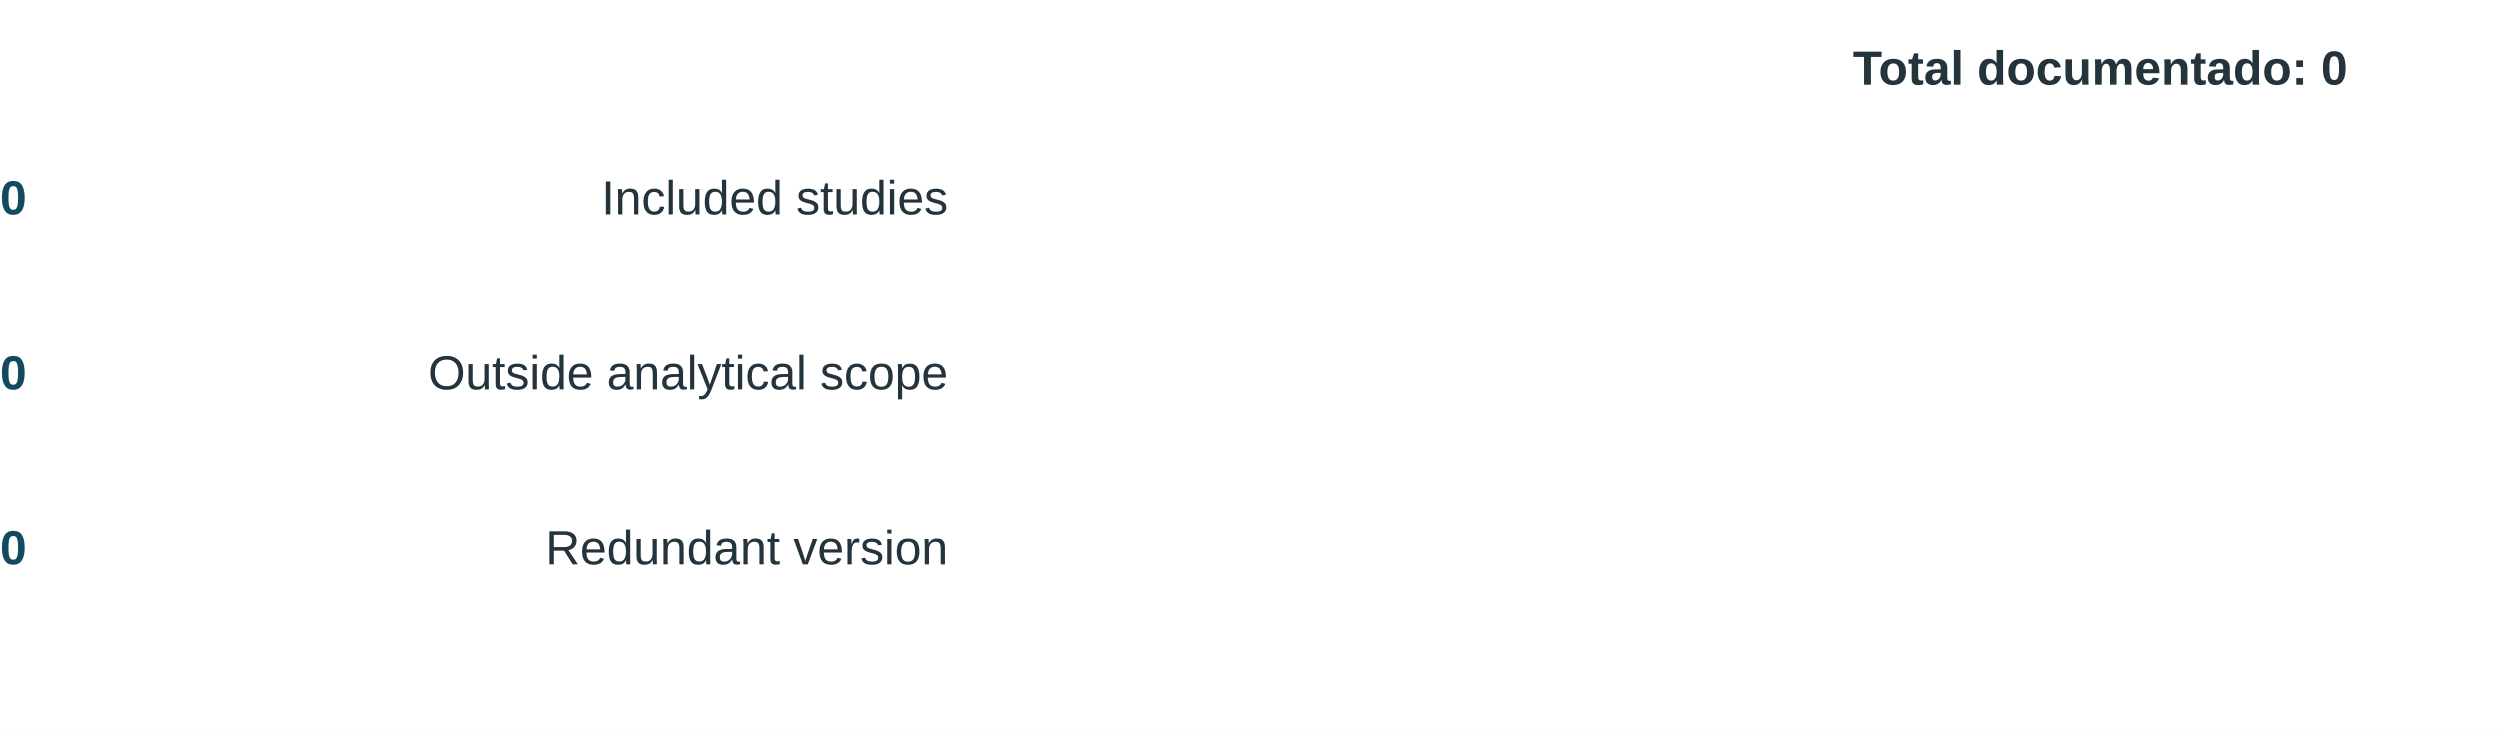
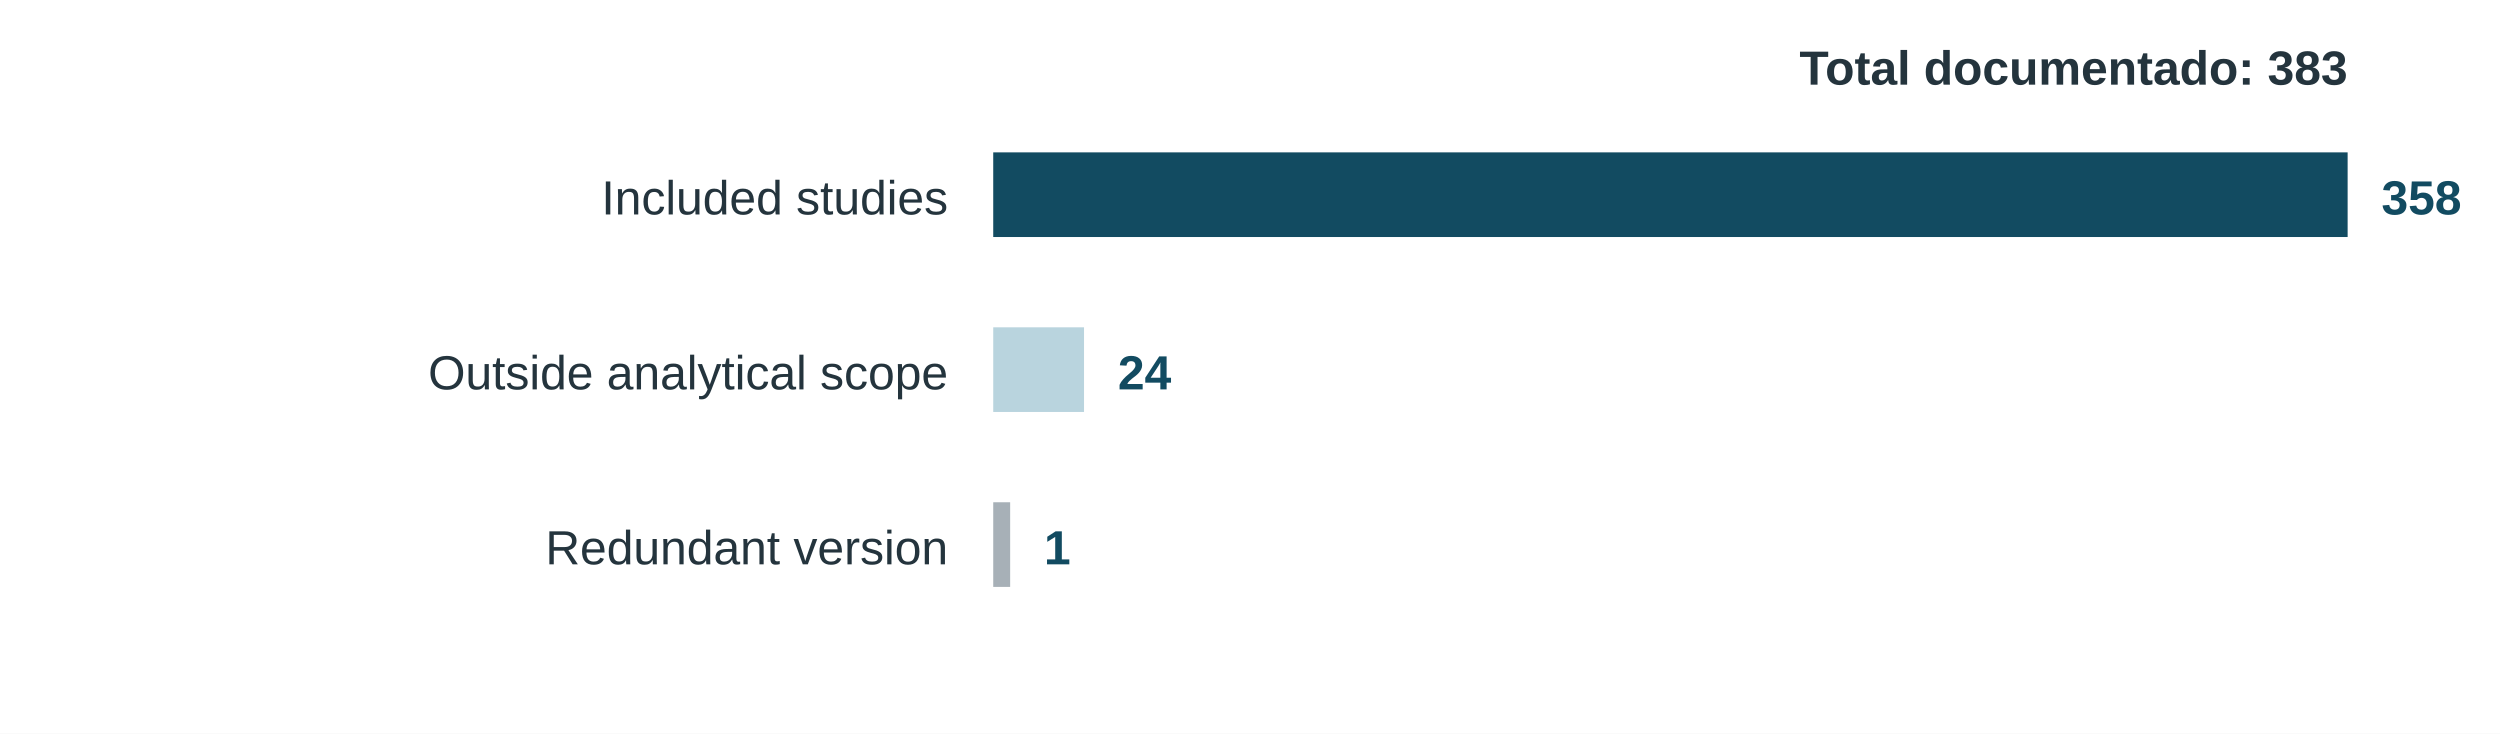
<svg xmlns="http://www.w3.org/2000/svg" width="443" height="130" viewBox="0 0 443 130">
  <defs />
  <style>text{font-family:Arial,Helvetica,sans-serif} .axis{shape-rendering:crispEdges}</style>
  <rect width="100%" height="100%" fill="#fff" />
-   <text x="416" y="15" font-size="8.5" text-anchor="end" fill="#24343D" font-weight="700">Total documentado: 0</text>
+   <text x="416" y="15" font-size="8.5" text-anchor="end" fill="#24343D" font-weight="700">Total documentado: 383</text>
  <text x="168" y="38" font-size="8.5" text-anchor="end" fill="#24343D" font-weight="500">Included studies</text>
-   <rect x="176" y="27" width="NaN" height="15" fill="#124B61" rx="0" stroke="none" stroke-width="0" />
-   <text x="NaN" y="38" font-size="8.5" text-anchor="start" fill="#124B61" font-weight="700">0</text>
+   <rect x="176" y="27" width="240" height="15" fill="#124B61" rx="0" stroke="none" stroke-width="0" />
+   <text x="422" y="38" font-size="8.5" text-anchor="start" fill="#124B61" font-weight="700">358</text>
  <text x="168" y="69" font-size="8.5" text-anchor="end" fill="#24343D" font-weight="500">Outside analytical scope</text>
-   <rect x="176" y="58" width="NaN" height="15" fill="#B9D4DE" rx="0" stroke="none" stroke-width="0" />
-   <text x="NaN" y="69" font-size="8.5" text-anchor="start" fill="#124B61" font-weight="700">0</text>
+   <rect x="176" y="58" width="16.089" height="15" fill="#B9D4DE" rx="0" stroke="none" stroke-width="0" />
+   <text x="198.089" y="69" font-size="8.5" text-anchor="start" fill="#124B61" font-weight="700">24</text>
  <text x="168" y="100" font-size="8.5" text-anchor="end" fill="#24343D" font-weight="500">Redundant version</text>
-   <rect x="176" y="89" width="NaN" height="15" fill="#A7B0B7" rx="0" stroke="none" stroke-width="0" />
-   <text x="NaN" y="100" font-size="8.5" text-anchor="start" fill="#124B61" font-weight="700">0</text>
+   <rect x="176" y="89" width="3" height="15" fill="#A7B0B7" rx="0" stroke="none" stroke-width="0" />
+   <text x="185" y="100" font-size="8.5" text-anchor="start" fill="#124B61" font-weight="700">1</text>
</svg>
